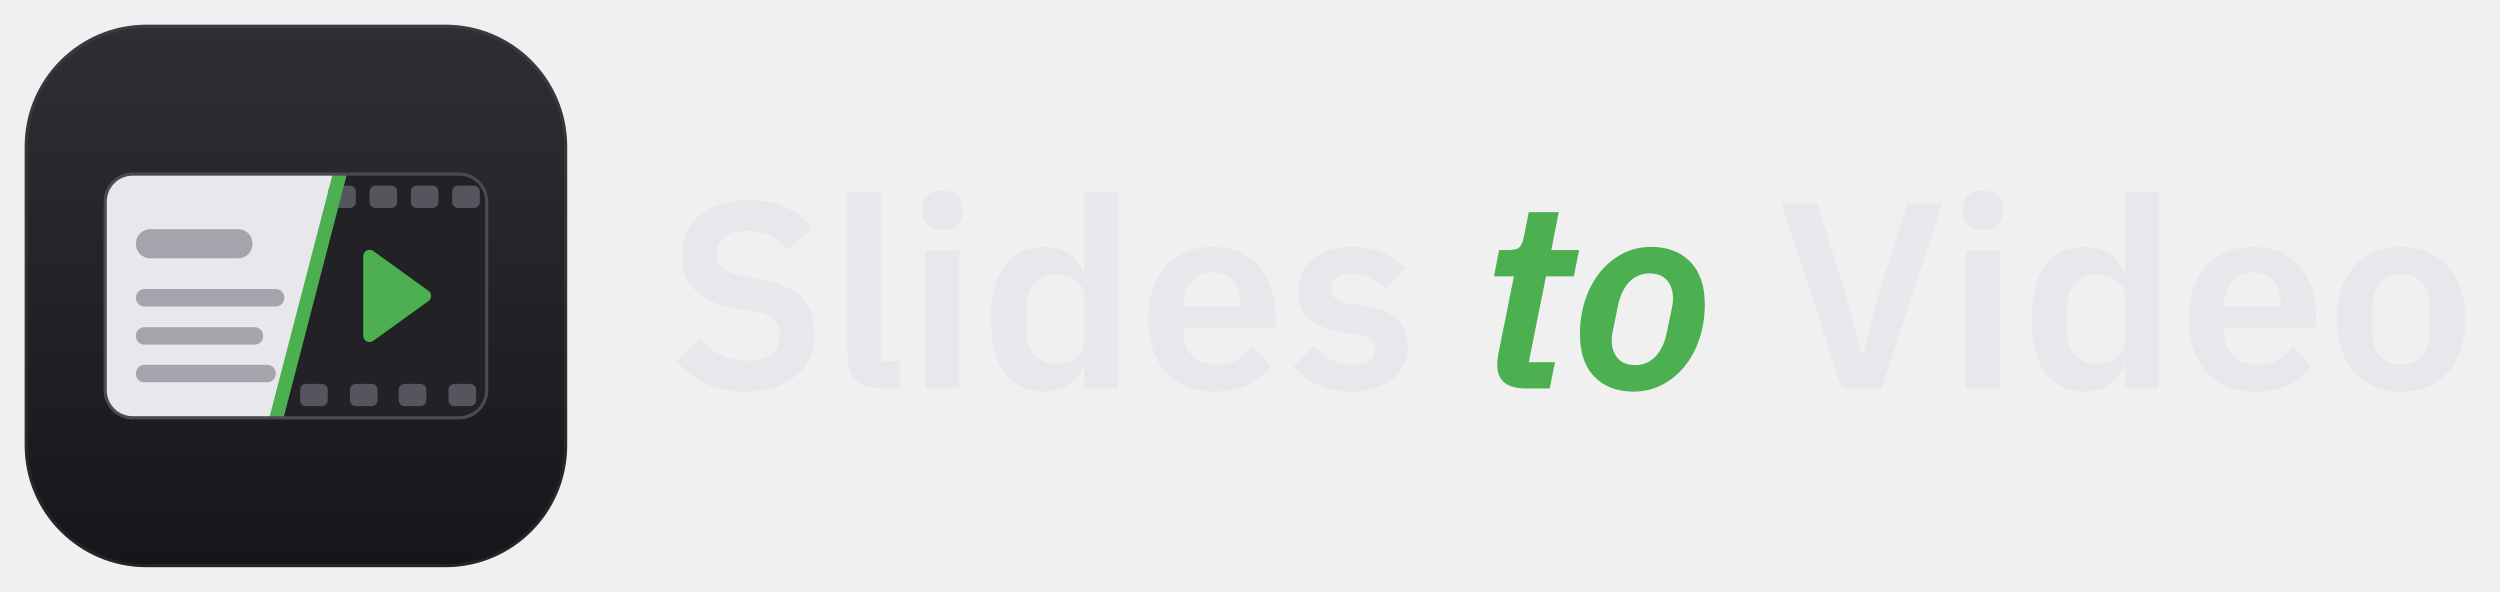
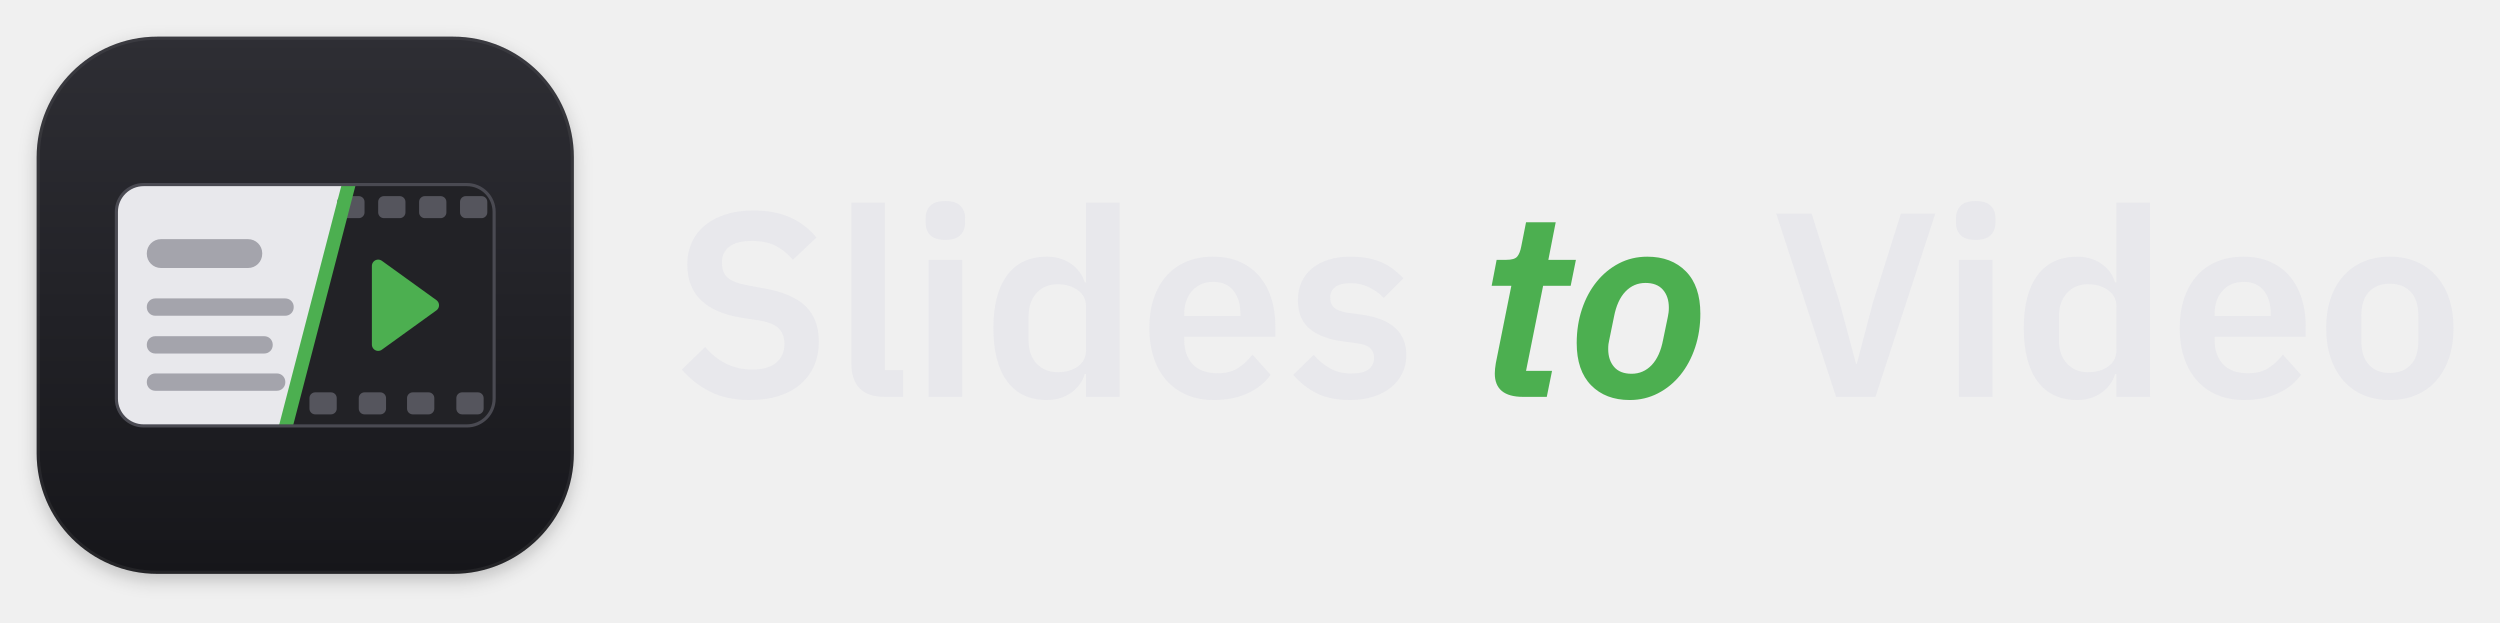
- <svg xmlns="http://www.w3.org/2000/svg" viewBox="0 0 811 192" width="811" height="192" role="img" aria-label="Slides to Video">
+ <svg xmlns="http://www.w3.org/2000/svg" viewBox="-4 -4 819 204" width="819" height="204" role="img" aria-label="Slides to Video">
+   <defs>
+     <filter id="shadow" x="-25%" y="-25%" width="150%" height="150%">
+       <feGaussianBlur in="SourceAlpha" stdDeviation="2.99" />
+       <feOffset dy="2.14" result="offset" />
+       <feFlood flood-color="#000000" flood-opacity="0.2" />
+       <feComposite in2="offset" operator="in" />
+     </filter>
+   </defs>
+   <rect x="8" y="8" width="176" height="176" rx="39.53" filter="url(#shadow)" />
  <svg x="8" y="8" width="176" height="176" viewBox="0 0 1024 1024">
    <defs>
      <linearGradient id="bg" x1="0" y1="0" x2="0" y2="1">
        <stop offset="0" stop-color="#2e2e34" />
        <stop offset="1" stop-color="#16161a" />
      </linearGradient>
      <linearGradient id="green" x1="0" y1="0" x2="0" y2="1">
        <stop offset="0" stop-color="#5cc462" />
        <stop offset="1" stop-color="#3d8b40" />
      </linearGradient>
      <clipPath id="card">
        <rect x="152" y="282" width="720" height="460" rx="52" />
      </clipPath>
    </defs>
    <rect width="1024" height="1024" rx="230" fill="url(#bg)" />
    <rect x="3" y="3" width="1018" height="1018" rx="227" fill="none" stroke="#ffffff" stroke-opacity="0.06" stroke-width="6" />
    <g clip-path="url(#card)">
      <rect x="152" y="282" width="720" height="460" fill="#222226" />
      <polygon points="152,282 600,282 470,742 152,742" fill="#e8e8ec" />
      <rect x="210" y="386" width="220" height="55" rx="27" fill="#a4a4ac" />
      <rect x="210" y="499" width="280" height="33" rx="16" fill="#a4a4ac" />
      <rect x="210" y="571" width="240" height="33" rx="16" fill="#a4a4ac" />
      <rect x="210" y="642" width="264" height="33" rx="16" fill="#a4a4ac" />
      <rect x="573" y="304" width="52" height="42" rx="11" fill="#55555d" />
      <rect x="651" y="304" width="52" height="42" rx="11" fill="#55555d" />
      <rect x="729" y="304" width="52" height="42" rx="11" fill="#55555d" />
      <rect x="807" y="304" width="52" height="42" rx="11" fill="#55555d" />
      <rect x="520" y="678" width="52" height="42" rx="11" fill="#55555d" />
      <rect x="614" y="678" width="52" height="42" rx="11" fill="#55555d" />
      <rect x="706" y="678" width="52" height="42" rx="11" fill="#55555d" />
      <rect x="800" y="678" width="52" height="42" rx="11" fill="#55555d" />
      <line x1="600" y1="262" x2="470" y2="762" stroke="#4caf50" stroke-width="26" />
    </g>
    <rect x="152" y="282" width="720" height="460" rx="52" fill="none" stroke="#4a4a52" stroke-width="6" />
    <path d="M651 437 L651 587 L755 512 Z" fill="#4caf50" stroke="#4caf50" stroke-width="24" stroke-linejoin="round" />
  </svg>
  <path fill="#e8e8ec" d="M241.714 127.046Q233.974 127.046 228.599 124.294Q223.224 121.542 219.354 117.07L227.008 109.674Q230.104 113.286 233.931 115.178Q237.758 117.07 242.402 117.07Q247.648 117.07 250.314 114.791Q252.98 112.512 252.98 108.642Q252.98 105.632 251.26 103.74Q249.54 101.848 244.81 100.988L239.134 100.128Q221.16 97.29 221.16 82.67Q221.16 78.628 222.665 75.36Q224.17 72.092 227.008 69.77Q229.846 67.448 233.845 66.201Q237.844 64.954 242.918 64.954Q249.712 64.954 254.786 67.19Q259.86 69.426 263.472 73.812L255.732 81.122Q253.496 78.37 250.314 76.65Q247.132 74.93 242.316 74.93Q237.414 74.93 234.963 76.779Q232.512 78.628 232.512 81.982Q232.512 85.422 234.49 87.056Q236.468 88.69 240.854 89.464L246.444 90.496Q255.56 92.13 259.903 96.301Q264.246 100.472 264.246 107.954Q264.246 112.254 262.741 115.737Q261.236 119.22 258.355 121.757Q255.474 124.294 251.303 125.67Q247.132 127.046 241.714 127.046Z M285.918 126.014Q280.242 126.014 277.576 123.176Q274.91 120.338 274.91 115.178V62.374H285.918V117.242H291.852V126.014Z M305.698 74.586Q302.258 74.586 300.753 73.038Q299.248 71.49 299.248 69.082V67.362Q299.248 64.954 300.753 63.406Q302.258 61.858 305.698 61.858Q309.052 61.858 310.6 63.406Q312.148 64.954 312.148 67.362V69.082Q312.148 71.49 310.6 73.038Q309.052 74.586 305.698 74.586ZM300.194 81.122H311.202V126.014H300.194Z M351.794 118.532H351.364Q350.16 122.402 346.806 124.724Q343.452 127.046 338.98 127.046Q330.466 127.046 325.951 120.94Q321.436 114.834 321.436 103.482Q321.436 92.216 325.951 86.153Q330.466 80.09 338.98 80.09Q343.452 80.09 346.806 82.369Q350.16 84.648 351.364 88.518H351.794V62.374H362.802V126.014H351.794ZM342.506 117.93Q346.462 117.93 349.128 116.038Q351.794 114.146 351.794 110.62V96.344Q351.794 93.076 349.128 91.098Q346.462 89.12 342.506 89.12Q338.206 89.12 335.583 92.001Q332.96 94.882 332.96 99.698V107.438Q332.96 112.254 335.583 115.092Q338.206 117.93 342.506 117.93Z M393.676 127.046Q388.688 127.046 384.775 125.369Q380.862 123.692 378.153 120.639Q375.444 117.586 373.982 113.243Q372.52 108.9 372.52 103.482Q372.52 98.15 373.939 93.85Q375.358 89.55 378.024 86.497Q380.69 83.444 384.56 81.767Q388.43 80.09 393.332 80.09Q398.578 80.09 402.448 81.896Q406.318 83.702 408.812 86.798Q411.306 89.894 412.553 93.979Q413.8 98.064 413.8 102.708V106.32H383.958V107.438Q383.958 112.34 386.71 115.307Q389.462 118.274 394.88 118.274Q399.008 118.274 401.631 116.554Q404.254 114.834 406.318 112.168L412.252 118.79Q409.5 122.66 404.727 124.853Q399.954 127.046 393.676 127.046ZM393.504 88.346Q389.118 88.346 386.538 91.27Q383.958 94.194 383.958 98.838V99.526H402.362V98.752Q402.362 94.108 400.083 91.227Q397.804 88.346 393.504 88.346Z M438.224 127.046Q431.774 127.046 427.388 124.853Q423.002 122.66 419.648 118.79L426.356 112.254Q428.85 115.092 431.817 116.726Q434.784 118.36 438.654 118.36Q442.61 118.36 444.373 116.984Q446.136 115.608 446.136 113.2Q446.136 111.222 444.889 110.061Q443.642 108.9 440.632 108.47L436.16 107.868Q428.85 106.922 425.023 103.697Q421.196 100.472 421.196 94.28Q421.196 91.012 422.4 88.389Q423.604 85.766 425.84 83.917Q428.076 82.068 431.215 81.079Q434.354 80.09 438.224 80.09Q441.492 80.09 444.029 80.563Q446.566 81.036 448.63 81.939Q450.694 82.842 452.414 84.175Q454.134 85.508 455.768 87.142L449.318 93.592Q447.34 91.528 444.588 90.152Q441.836 88.776 438.568 88.776Q434.956 88.776 433.365 90.066Q431.774 91.356 431.774 93.42Q431.774 95.656 433.107 96.817Q434.44 97.978 437.622 98.494L442.18 99.096Q456.714 101.16 456.714 112.34Q456.714 115.608 455.381 118.317Q454.048 121.026 451.64 122.961Q449.232 124.896 445.835 125.971Q442.438 127.046 438.224 127.046Z " />
  <path fill="#4caf50" d="M494.984 126.014Q485.696 126.014 485.696 118.36Q485.696 117.672 485.782 116.769Q485.868 115.866 486.04 114.92L491.114 89.636H484.664L486.298 81.122H489.48Q492.146 81.122 493.049 80.047Q493.952 78.972 494.382 76.65L495.93 68.824H505.648L503.24 81.122H512.27L510.55 89.636H501.52L495.93 117.5H504.444L502.724 126.014Z M529.9 127.046Q521.988 127.046 517.258 122.23Q512.528 117.414 512.528 108.384Q512.528 102.45 514.248 97.29Q515.968 92.13 519.064 88.303Q522.16 84.476 526.374 82.283Q530.588 80.09 535.662 80.09Q543.574 80.09 548.304 84.906Q553.034 89.722 553.034 98.752Q553.034 104.686 551.314 109.846Q549.594 115.006 546.498 118.833Q543.402 122.66 539.145 124.853Q534.888 127.046 529.9 127.046ZM530.502 118.446Q534.372 118.446 537.081 115.608Q539.79 112.77 540.822 107.352L542.37 99.87Q542.542 99.01 542.628 98.365Q542.714 97.72 542.714 96.774Q542.714 93.162 540.779 90.926Q538.844 88.69 535.06 88.69Q531.19 88.69 528.481 91.528Q525.772 94.366 524.74 99.784L523.192 107.352Q523.02 108.04 522.934 108.728Q522.848 109.416 522.848 110.362Q522.848 113.974 524.783 116.21Q526.718 118.446 530.502 118.446Z" />
  <path fill="#e8e8ec" d=" M597.496 126.014 577.888 65.986H589.498L598.7 95.226L604.032 115.178H604.29L609.536 95.226L618.738 65.986H630.004L610.396 126.014Z M643.248 74.586Q639.808 74.586 638.303 73.038Q636.798 71.49 636.798 69.082V67.362Q636.798 64.954 638.303 63.406Q639.808 61.858 643.248 61.858Q646.602 61.858 648.15 63.406Q649.698 64.954 649.698 67.362V69.082Q649.698 71.49 648.15 73.038Q646.602 74.586 643.248 74.586ZM637.744 81.122H648.752V126.014H637.744Z M689.344 118.532H688.914Q687.71 122.402 684.356 124.724Q681.002 127.046 676.53 127.046Q668.016 127.046 663.501 120.94Q658.986 114.834 658.986 103.482Q658.986 92.216 663.501 86.153Q668.016 80.09 676.53 80.09Q681.002 80.09 684.356 82.369Q687.71 84.648 688.914 88.518H689.344V62.374H700.352V126.014H689.344ZM680.056 117.93Q684.012 117.93 686.678 116.038Q689.344 114.146 689.344 110.62V96.344Q689.344 93.076 686.678 91.098Q684.012 89.12 680.056 89.12Q675.756 89.12 673.133 92.001Q670.51 94.882 670.51 99.698V107.438Q670.51 112.254 673.133 115.092Q675.756 117.93 680.056 117.93Z M731.226 127.046Q726.238 127.046 722.325 125.369Q718.412 123.692 715.703 120.639Q712.994 117.586 711.532 113.243Q710.07 108.9 710.07 103.482Q710.07 98.15 711.489 93.85Q712.908 89.55 715.574 86.497Q718.24 83.444 722.11 81.767Q725.98 80.09 730.882 80.09Q736.128 80.09 739.998 81.896Q743.868 83.702 746.362 86.798Q748.856 89.894 750.103 93.979Q751.35 98.064 751.35 102.708V106.32H721.508V107.438Q721.508 112.34 724.26 115.307Q727.012 118.274 732.43 118.274Q736.558 118.274 739.181 116.554Q741.804 114.834 743.868 112.168L749.802 118.79Q747.05 122.66 742.277 124.853Q737.504 127.046 731.226 127.046ZM731.054 88.346Q726.668 88.346 724.088 91.27Q721.508 94.194 721.508 98.838V99.526H739.912V98.752Q739.912 94.108 737.633 91.227Q735.354 88.346 731.054 88.346Z M778.87 127.046Q774.054 127.046 770.227 125.412Q766.4 123.778 763.691 120.682Q760.982 117.586 759.52 113.243Q758.058 108.9 758.058 103.482Q758.058 98.064 759.52 93.764Q760.982 89.464 763.691 86.411Q766.4 83.358 770.227 81.724Q774.054 80.09 778.87 80.09Q783.686 80.09 787.556 81.724Q791.426 83.358 794.135 86.411Q796.844 89.464 798.306 93.764Q799.768 98.064 799.768 103.482Q799.768 108.9 798.306 113.243Q796.844 117.586 794.135 120.682Q791.426 123.778 787.556 125.412Q783.686 127.046 778.87 127.046ZM778.87 118.188Q783.256 118.188 785.75 115.522Q788.244 112.856 788.244 107.696V99.354Q788.244 94.28 785.75 91.614Q783.256 88.948 778.87 88.948Q774.57 88.948 772.076 91.614Q769.582 94.28 769.582 99.354V107.696Q769.582 112.856 772.076 115.522Q774.57 118.188 778.87 118.188Z" />
</svg>
